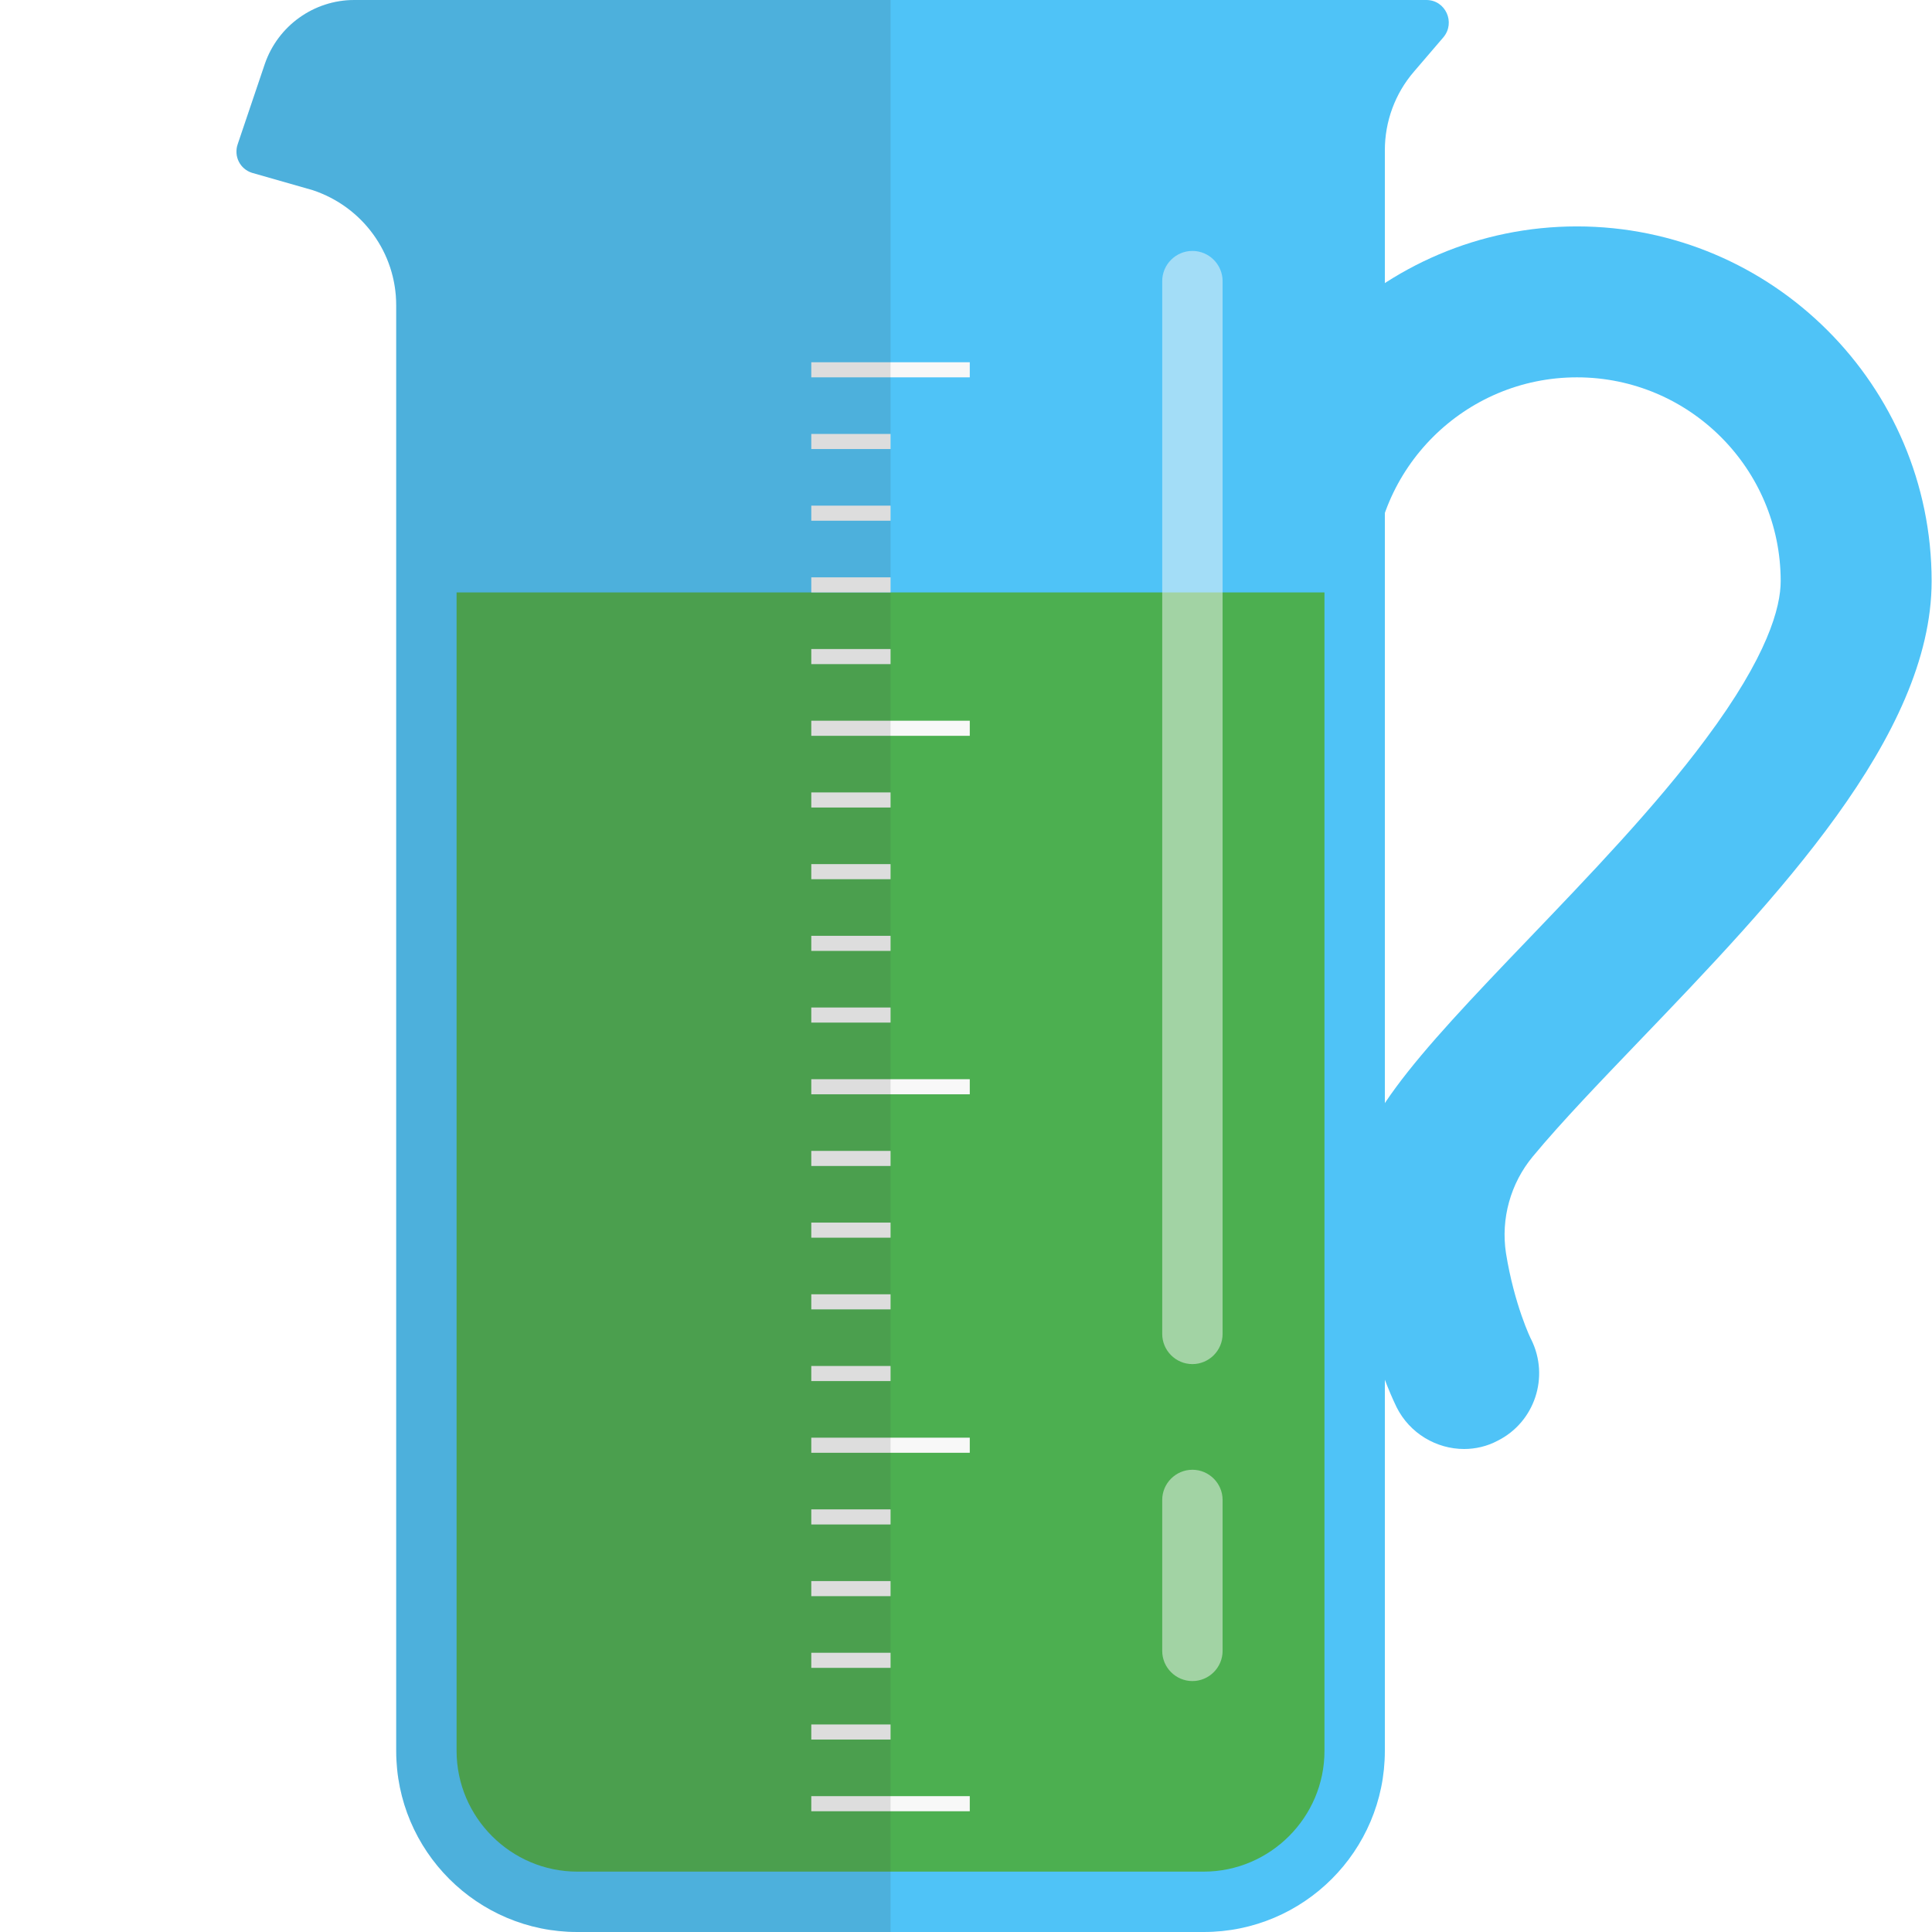
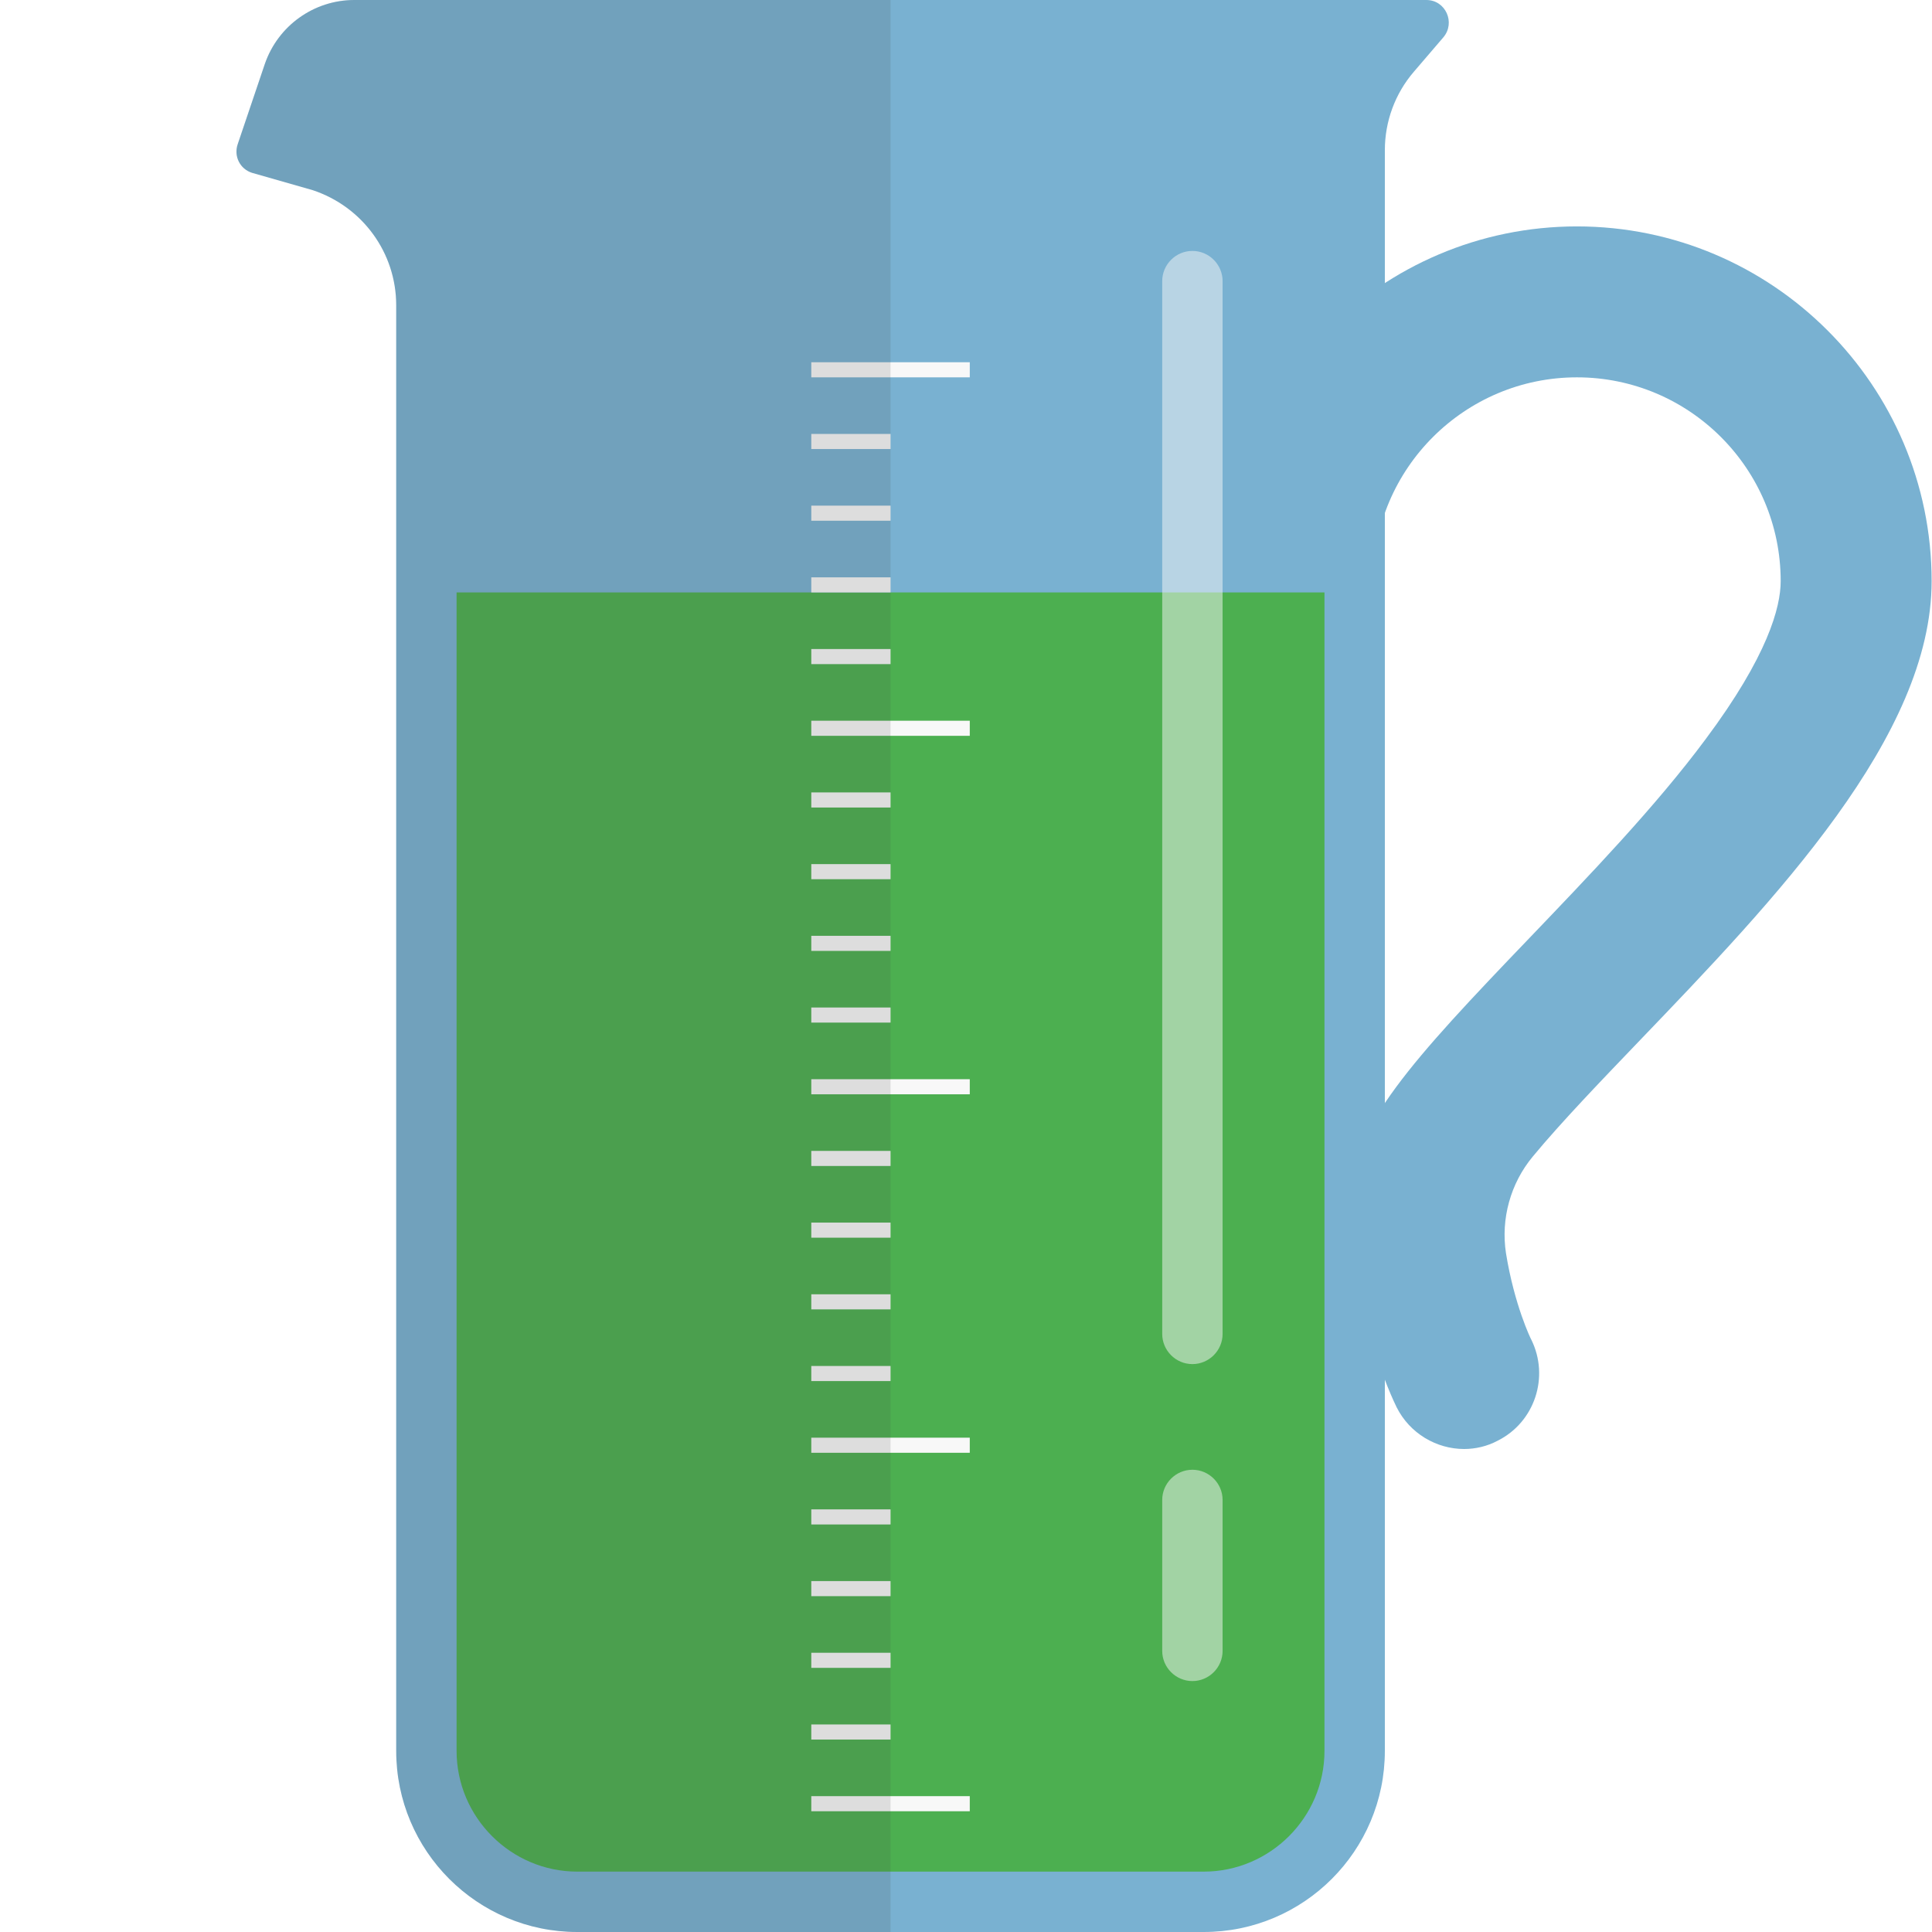
<svg xmlns="http://www.w3.org/2000/svg" version="1.1" x="0" y="0" viewBox="0 0 512 512" xml:space="preserve">
-   <style type="text/css">.st0{fill:#4fc3f7}</style>
+   <style type="text/css">.st0{fill:#79b1d1}</style>
  <path class="st0" d="M388 384c-7.3 0-14.4-4.1-17.9-11.1-1.2-2.5-12.1-25.1-12.1-55.9 0-18.3 16.2-36 47.3-68.4 15.7-16.4 33.5-34.9 46.7-52.7 16.5-22.1 19.9-35 19.9-41.9 0-29.8-24.2-54-54-54-29.7 0-53.9 24.1-54 53.8 0 11-9 20.1-19.9 20.2-11.1 0-20.1-8.9-20.1-20 0-51.8 42.2-94 94-94s94 42.2 94 94c0 41.1-41.3 84.2-77.8 122.2-9.1 9.5-20.3 21.1-27.9 30.3-5.9 7.1-8.5 16.5-7.1 25.6 2.2 13.7 6.6 22.8 6.7 22.9 4.9 9.9.9 21.9-8.9 26.8-2.8 1.5-5.9 2.2-8.9 2.2zm9.8-65z" />
  <path class="st0" d="M367 0H93.9C83.2 0 73.7 6.8 70.2 16.9L63 38.2c-1.1 3.2.6 6.6 3.8 7.6l16.1 4.6C96.1 54.8 105 67 105 80.9V464c0 26.5 21.5 48 48 48h166c26.5 0 48-21.5 48-48V39.8c0-7.6 2.7-15 7.7-20.8l7.8-9.1c3.3-3.9.6-9.9-4.5-9.9h-11z" />
  <path d="M121 157v307c0 17.6 14.4 32 32 32h166c17.6 0 32-14.4 32-32V157H121z" fill="#4caf50" />
  <path d="M324 74.5v279c0 4.4-3.6 8-8 8s-8-3.6-8-8v-279c0-4.4 3.6-8 8-8s8 3.6 8 8zm-8 315c-4.4 0-8 3.6-8 8v40c0 4.4 3.6 8 8 8s8-3.6 8-8v-40c0-4.4-3.6-8-8-8z" opacity=".5" fill="#f8f8f8" />
  <path d="M215 476h42v4h-42zm0-95h42v4h-42zm0-95h42v4h-42zm0-95h42v4h-42zm0 266h21v4h-21zm0-19h21v4h-21zm0-19h21v4h-21zm0-19h21v4h-21zm0-38h21v4h-21zm0-19h21v4h-21zm0-19h21v4h-21zm0-19h21v4h-21zm0-38h21v4h-21zm0-19h21v4h-21zm0-19h21v4h-21zm0-19h21v4h-21zm0-38h21v4h-21zm0-19h21v4h-21zm0-19h21v4h-21zm0-19h21v4h-21zm0-19h42v4h-42z" fill="#f8f8f8" />
  <path d="M105 0H93.9C83.2 0 73.7 6.8 70.2 16.9L63 38.2c-1.1 3.2.6 6.6 3.8 7.6l16.1 4.6C96.1 54.8 105 67 105 80.9V464c0 26.5 21.5 48 48 48h83V0H105z" opacity=".15" fill="#444" />
</svg>
